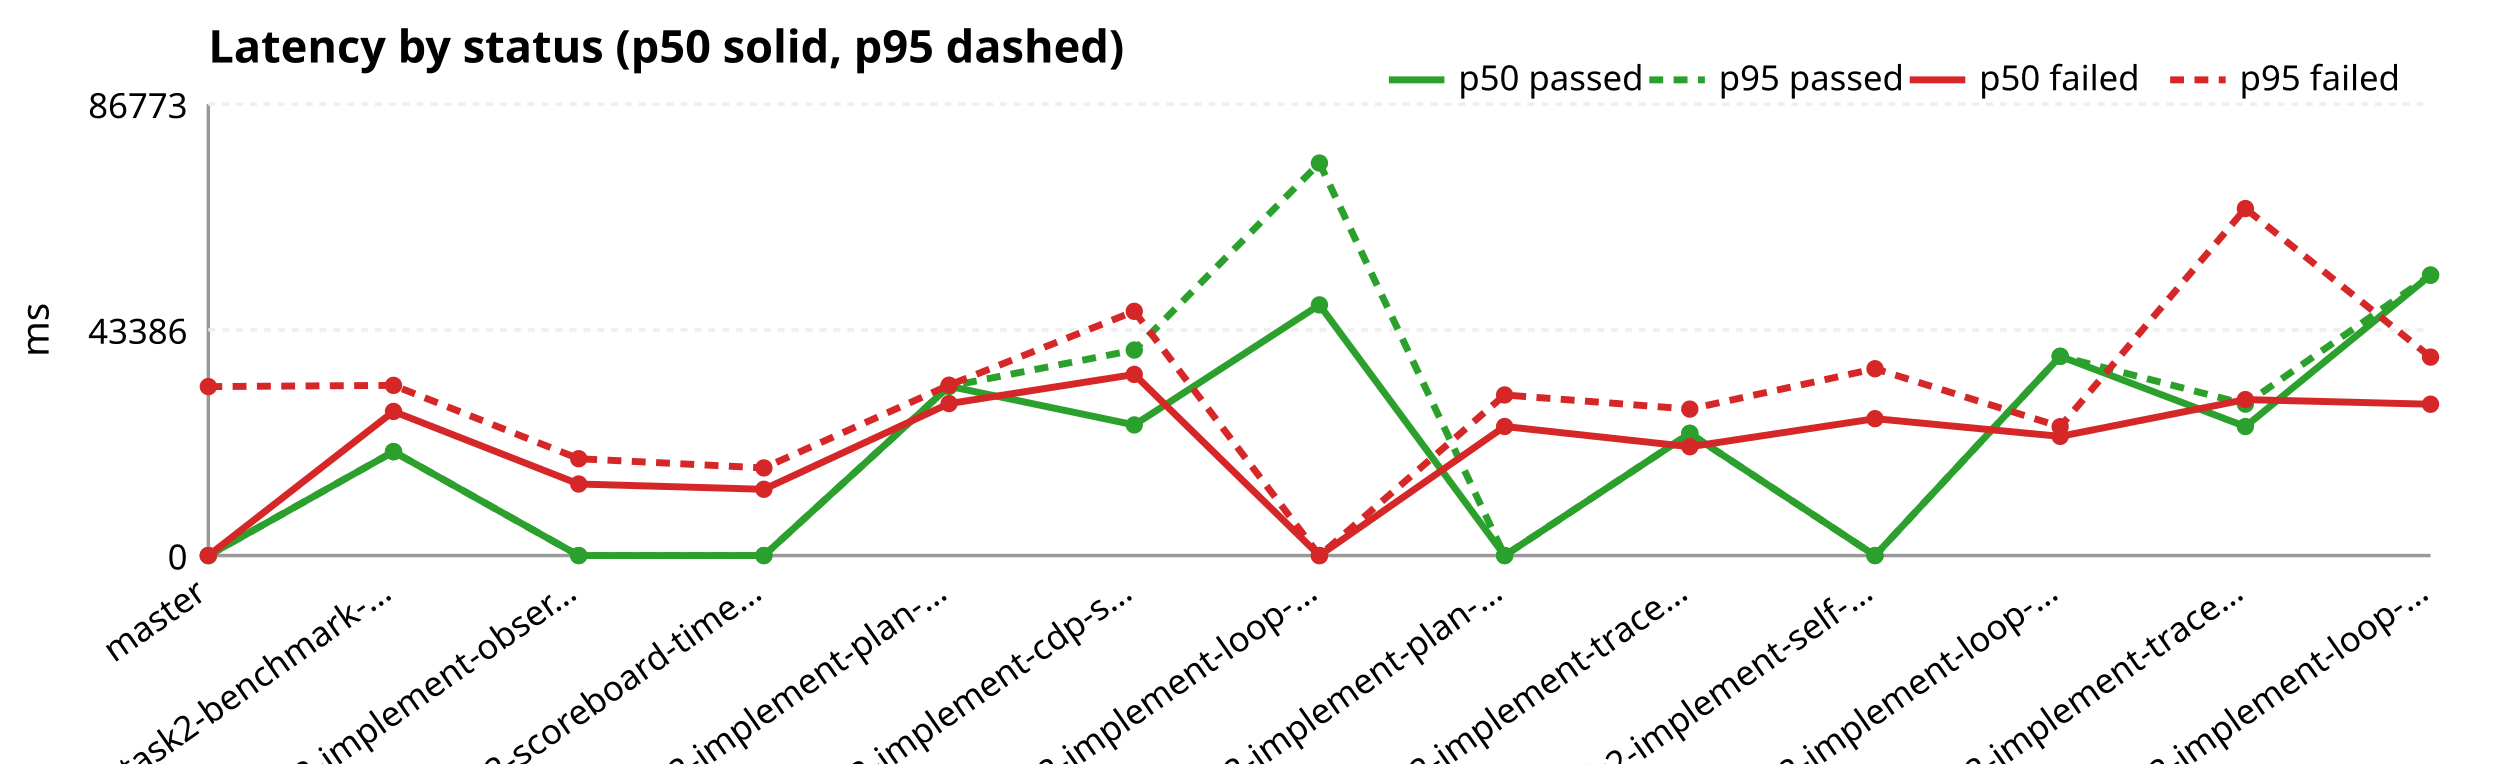
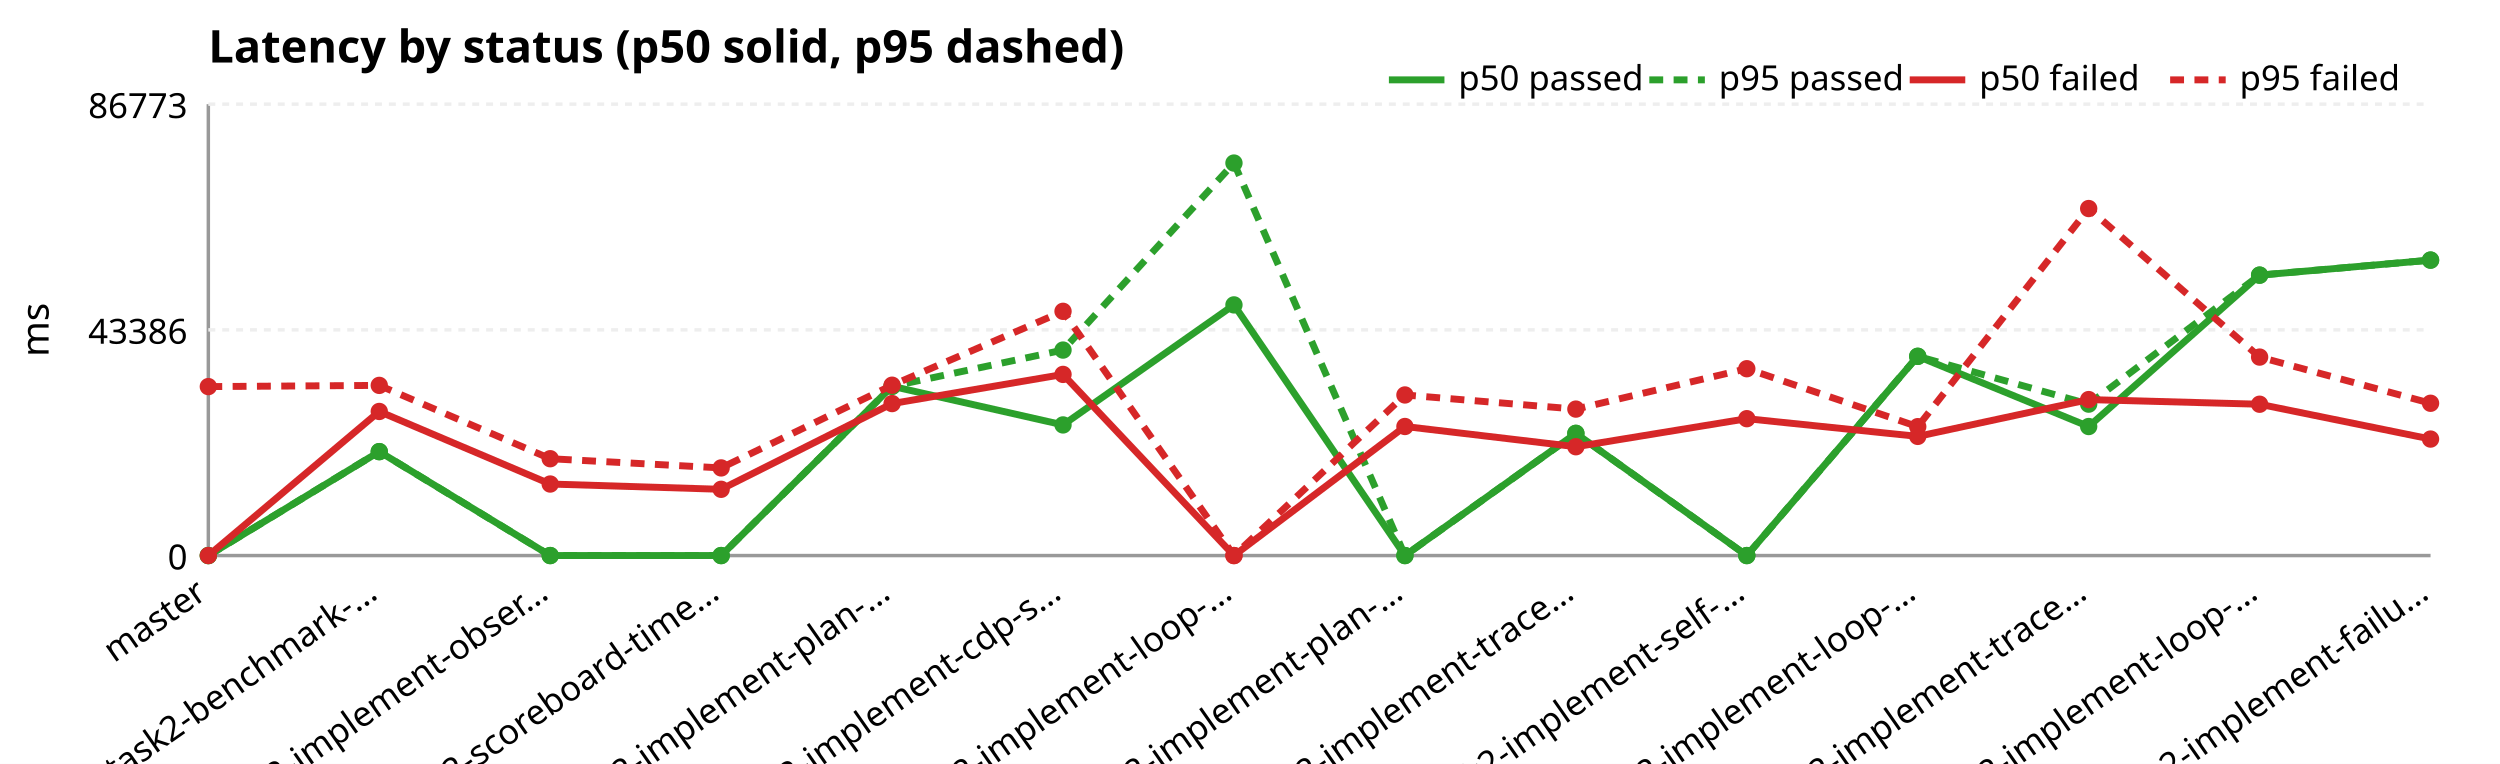
<svg xmlns="http://www.w3.org/2000/svg" viewBox="0 0 720 220" width="720" height="220" font-family="sans-serif">
  <rect width="100%" height="100%" fill="#fff" />
  <text x="60" y="18" font-size="13" font-weight="600">Latency by status (p50 solid, p95 dashed)</text>
  <line x1="60" y1="30" x2="60" y2="160" stroke="#999" />
  <line x1="60" y1="160" x2="700" y2="160" stroke="#999" />
  <text x="54" y="164.0" font-size="10" text-anchor="end" fill="#000">0</text>
  <text x="54" y="99.0" font-size="10" text-anchor="end" fill="#000">43386</text>
  <line x1="60" y1="95.0" x2="700" y2="95.0" stroke="#eee" stroke-dasharray="2,2" />
  <text x="54" y="34.0" font-size="10" text-anchor="end" fill="#000">86773</text>
  <line x1="60" y1="30.0" x2="700" y2="30.0" stroke="#eee" stroke-dasharray="2,2" />
  <text x="14" y="95.0" font-size="11" fill="#000" transform="rotate(-90 14 95.0)" text-anchor="middle">ms</text>
-   <polyline points="60.00,160.00 113.33,130.07 166.67,160.00 220.00,160.00 273.33,111.25 326.67,122.38 380.00,87.81 433.33,160.00 486.67,124.81 540.00,160.00 593.33,102.62 646.67,122.84 700.00,79.24" fill="none" stroke="#2ca02c" stroke-width="2" />
+   <polyline points="60.00,160.00 109.23,130.07 158.46,160.00 207.69,160.00 256.92,111.25 306.15,122.38 355.38,87.81 404.62,160.00 453.85,124.81 503.08,160.00 552.31,102.62 601.54,122.84 650.77,79.24 700.00,74.91" fill="none" stroke="#2ca02c" stroke-width="2" />
  <circle cx="60.00" cy="160.00" r="2.5" fill="#2ca02c" />
-   <circle cx="113.33" cy="130.07" r="2.5" fill="#2ca02c" />
-   <circle cx="166.67" cy="160.00" r="2.5" fill="#2ca02c" />
-   <circle cx="220.00" cy="160.00" r="2.5" fill="#2ca02c" />
-   <circle cx="273.33" cy="111.25" r="2.5" fill="#2ca02c" />
-   <circle cx="326.67" cy="122.38" r="2.5" fill="#2ca02c" />
-   <circle cx="380.00" cy="87.81" r="2.5" fill="#2ca02c" />
-   <circle cx="433.33" cy="160.00" r="2.5" fill="#2ca02c" />
-   <circle cx="486.67" cy="124.81" r="2.5" fill="#2ca02c" />
-   <circle cx="540.00" cy="160.00" r="2.5" fill="#2ca02c" />
-   <circle cx="593.33" cy="102.62" r="2.5" fill="#2ca02c" />
-   <circle cx="646.67" cy="122.84" r="2.5" fill="#2ca02c" />
-   <circle cx="700.00" cy="79.24" r="2.5" fill="#2ca02c" />
-   <polyline points="60.00,160.00 113.33,130.07 166.67,160.00 220.00,160.00 273.33,111.25 326.67,100.82 380.00,46.96 433.33,160.00 486.67,124.81 540.00,160.00 593.33,102.62 646.67,116.39 700.00,79.24" fill="none" stroke="#2ca02c" stroke-width="2" stroke-dasharray="4,3" />
+   <circle cx="109.23" cy="130.07" r="2.5" fill="#2ca02c" />
+   <circle cx="158.46" cy="160.00" r="2.5" fill="#2ca02c" />
+   <circle cx="207.69" cy="160.00" r="2.5" fill="#2ca02c" />
+   <circle cx="256.92" cy="111.25" r="2.5" fill="#2ca02c" />
+   <circle cx="306.15" cy="122.38" r="2.5" fill="#2ca02c" />
+   <circle cx="355.38" cy="87.81" r="2.5" fill="#2ca02c" />
+   <circle cx="404.62" cy="160.00" r="2.5" fill="#2ca02c" />
+   <circle cx="453.85" cy="124.81" r="2.5" fill="#2ca02c" />
+   <circle cx="503.08" cy="160.00" r="2.5" fill="#2ca02c" />
+   <circle cx="552.31" cy="102.62" r="2.5" fill="#2ca02c" />
+   <circle cx="601.54" cy="122.84" r="2.5" fill="#2ca02c" />
+   <circle cx="650.77" cy="79.24" r="2.5" fill="#2ca02c" />
+   <circle cx="700.00" cy="74.91" r="2.5" fill="#2ca02c" />
+   <polyline points="60.00,160.00 109.23,130.07 158.46,160.00 207.69,160.00 256.92,111.25 306.15,100.82 355.38,46.96 404.62,160.00 453.85,124.81 503.08,160.00 552.31,102.62 601.54,116.39 650.77,79.24 700.00,74.91" fill="none" stroke="#2ca02c" stroke-width="2" stroke-dasharray="4,3" />
  <circle cx="60.00" cy="160.00" r="2.5" fill="#2ca02c" />
-   <circle cx="113.33" cy="130.07" r="2.5" fill="#2ca02c" />
-   <circle cx="166.67" cy="160.00" r="2.5" fill="#2ca02c" />
-   <circle cx="220.00" cy="160.00" r="2.5" fill="#2ca02c" />
-   <circle cx="273.33" cy="111.25" r="2.5" fill="#2ca02c" />
-   <circle cx="326.67" cy="100.82" r="2.5" fill="#2ca02c" />
-   <circle cx="380.00" cy="46.96" r="2.5" fill="#2ca02c" />
-   <circle cx="433.33" cy="160.00" r="2.5" fill="#2ca02c" />
-   <circle cx="486.67" cy="124.81" r="2.5" fill="#2ca02c" />
-   <circle cx="540.00" cy="160.00" r="2.5" fill="#2ca02c" />
-   <circle cx="593.33" cy="102.62" r="2.5" fill="#2ca02c" />
-   <circle cx="646.67" cy="116.39" r="2.5" fill="#2ca02c" />
-   <circle cx="700.00" cy="79.24" r="2.5" fill="#2ca02c" />
-   <polyline points="60.00,160.00 113.33,118.50 166.67,139.40 220.00,140.92 273.33,116.23 326.67,107.83 380.00,160.00 433.33,122.83 486.67,128.66 540.00,120.58 593.33,125.68 646.67,115.08 700.00,116.42" fill="none" stroke="#d62728" stroke-width="2" />
+   <circle cx="109.23" cy="130.07" r="2.5" fill="#2ca02c" />
+   <circle cx="158.46" cy="160.00" r="2.5" fill="#2ca02c" />
+   <circle cx="207.69" cy="160.00" r="2.5" fill="#2ca02c" />
+   <circle cx="256.92" cy="111.25" r="2.5" fill="#2ca02c" />
+   <circle cx="306.15" cy="100.82" r="2.5" fill="#2ca02c" />
+   <circle cx="355.38" cy="46.96" r="2.5" fill="#2ca02c" />
+   <circle cx="404.62" cy="160.00" r="2.5" fill="#2ca02c" />
+   <circle cx="453.85" cy="124.81" r="2.5" fill="#2ca02c" />
+   <circle cx="503.08" cy="160.00" r="2.5" fill="#2ca02c" />
+   <circle cx="552.31" cy="102.62" r="2.5" fill="#2ca02c" />
+   <circle cx="601.54" cy="116.39" r="2.5" fill="#2ca02c" />
+   <circle cx="650.77" cy="79.24" r="2.5" fill="#2ca02c" />
+   <circle cx="700.00" cy="74.91" r="2.5" fill="#2ca02c" />
+   <polyline points="60.00,160.00 109.23,118.50 158.46,139.40 207.69,140.92 256.92,116.23 306.15,107.83 355.38,160.00 404.62,122.83 453.85,128.66 503.08,120.58 552.31,125.68 601.54,115.08 650.77,116.42 700.00,126.45" fill="none" stroke="#d62728" stroke-width="2" />
  <circle cx="60.00" cy="160.00" r="2.5" fill="#d62728" />
-   <circle cx="113.33" cy="118.50" r="2.5" fill="#d62728" />
-   <circle cx="166.67" cy="139.40" r="2.5" fill="#d62728" />
-   <circle cx="220.00" cy="140.92" r="2.5" fill="#d62728" />
-   <circle cx="273.33" cy="116.23" r="2.5" fill="#d62728" />
-   <circle cx="326.67" cy="107.83" r="2.5" fill="#d62728" />
-   <circle cx="380.00" cy="160.00" r="2.5" fill="#d62728" />
-   <circle cx="433.33" cy="122.83" r="2.5" fill="#d62728" />
-   <circle cx="486.67" cy="128.66" r="2.5" fill="#d62728" />
-   <circle cx="540.00" cy="120.58" r="2.5" fill="#d62728" />
-   <circle cx="593.33" cy="125.68" r="2.5" fill="#d62728" />
-   <circle cx="646.67" cy="115.08" r="2.5" fill="#d62728" />
-   <circle cx="700.00" cy="116.42" r="2.5" fill="#d62728" />
-   <polyline points="60.00,111.34 113.33,110.99 166.67,132.11 220.00,134.76 273.33,110.94 326.67,89.66 380.00,160.00 433.33,113.75 486.67,117.82 540.00,106.19 593.33,122.88 646.67,60.06 700.00,102.84" fill="none" stroke="#d62728" stroke-width="2" stroke-dasharray="4,3" />
+   <circle cx="109.23" cy="118.50" r="2.5" fill="#d62728" />
+   <circle cx="158.46" cy="139.40" r="2.5" fill="#d62728" />
+   <circle cx="207.69" cy="140.92" r="2.5" fill="#d62728" />
+   <circle cx="256.92" cy="116.23" r="2.5" fill="#d62728" />
+   <circle cx="306.15" cy="107.83" r="2.5" fill="#d62728" />
+   <circle cx="355.38" cy="160.00" r="2.5" fill="#d62728" />
+   <circle cx="404.62" cy="122.83" r="2.5" fill="#d62728" />
+   <circle cx="453.85" cy="128.66" r="2.5" fill="#d62728" />
+   <circle cx="503.08" cy="120.58" r="2.5" fill="#d62728" />
+   <circle cx="552.31" cy="125.68" r="2.5" fill="#d62728" />
+   <circle cx="601.54" cy="115.08" r="2.5" fill="#d62728" />
+   <circle cx="650.77" cy="116.42" r="2.5" fill="#d62728" />
+   <circle cx="700.00" cy="126.45" r="2.5" fill="#d62728" />
+   <polyline points="60.00,111.34 109.23,110.99 158.46,132.11 207.69,134.76 256.92,110.94 306.15,89.66 355.38,160.00 404.62,113.75 453.85,117.82 503.08,106.19 552.31,122.88 601.54,60.06 650.77,102.84 700.00,116.14" fill="none" stroke="#d62728" stroke-width="2" stroke-dasharray="4,3" />
  <circle cx="60.00" cy="111.34" r="2.5" fill="#d62728" />
-   <circle cx="113.33" cy="110.99" r="2.5" fill="#d62728" />
-   <circle cx="166.67" cy="132.11" r="2.5" fill="#d62728" />
-   <circle cx="220.00" cy="134.76" r="2.5" fill="#d62728" />
-   <circle cx="273.33" cy="110.94" r="2.5" fill="#d62728" />
-   <circle cx="326.67" cy="89.66" r="2.5" fill="#d62728" />
-   <circle cx="380.00" cy="160.00" r="2.5" fill="#d62728" />
-   <circle cx="433.33" cy="113.75" r="2.5" fill="#d62728" />
-   <circle cx="486.67" cy="117.82" r="2.5" fill="#d62728" />
-   <circle cx="540.00" cy="106.19" r="2.5" fill="#d62728" />
-   <circle cx="593.33" cy="122.88" r="2.5" fill="#d62728" />
-   <circle cx="646.67" cy="60.06" r="2.5" fill="#d62728" />
-   <circle cx="700.00" cy="102.84" r="2.5" fill="#d62728" />
+   <circle cx="109.23" cy="110.99" r="2.5" fill="#d62728" />
+   <circle cx="158.46" cy="132.11" r="2.5" fill="#d62728" />
+   <circle cx="207.69" cy="134.76" r="2.5" fill="#d62728" />
+   <circle cx="256.92" cy="110.94" r="2.5" fill="#d62728" />
+   <circle cx="306.15" cy="89.66" r="2.5" fill="#d62728" />
+   <circle cx="355.38" cy="160.00" r="2.5" fill="#d62728" />
+   <circle cx="404.62" cy="113.75" r="2.5" fill="#d62728" />
+   <circle cx="453.85" cy="117.82" r="2.5" fill="#d62728" />
+   <circle cx="503.08" cy="106.19" r="2.5" fill="#d62728" />
+   <circle cx="552.31" cy="122.88" r="2.5" fill="#d62728" />
+   <circle cx="601.54" cy="60.06" r="2.5" fill="#d62728" />
+   <circle cx="650.77" cy="102.84" r="2.5" fill="#d62728" />
+   <circle cx="700.00" cy="116.14" r="2.5" fill="#d62728" />
  <line x1="400" y1="23" x2="416" y2="23" stroke="#2ca02c" stroke-width="2" />
  <text x="420" y="26" font-size="10" fill="#000">p50 passed</text>
  <line x1="475" y1="23" x2="491" y2="23" stroke="#2ca02c" stroke-width="2" stroke-dasharray="4,3" />
  <text x="495" y="26" font-size="10" fill="#000">p95 passed</text>
  <line x1="550" y1="23" x2="566" y2="23" stroke="#d62728" stroke-width="2" />
  <text x="570" y="26" font-size="10" fill="#000">p50 failed</text>
  <line x1="625" y1="23" x2="641" y2="23" stroke="#d62728" stroke-width="2" stroke-dasharray="4,3" />
  <text x="645" y="26" font-size="10" fill="#000">p95 failed</text>
  <text x="60.00" y="172" font-size="10" fill="#000" text-anchor="end" transform="rotate(-35 60.00 172)">master</text>
-   <text x="113.33" y="172" font-size="10" fill="#000" text-anchor="end" transform="rotate(-35 113.33 172)">feat-task2-benchmark-…</text>
-   <text x="166.67" y="172" font-size="10" fill="#000" text-anchor="end" transform="rotate(-35 166.67 172)">task2-implement-obser…</text>
-   <text x="220.00" y="172" font-size="10" fill="#000" text-anchor="end" transform="rotate(-35 220.00 172)">task2-scoreboard-time…</text>
-   <text x="273.33" y="172" font-size="10" fill="#000" text-anchor="end" transform="rotate(-35 273.33 172)">task2-implement-plan-…</text>
-   <text x="326.67" y="172" font-size="10" fill="#000" text-anchor="end" transform="rotate(-35 326.67 172)">task2-implement-cdp-s…</text>
-   <text x="380.00" y="172" font-size="10" fill="#000" text-anchor="end" transform="rotate(-35 380.00 172)">task2-implement-loop-…</text>
-   <text x="433.33" y="172" font-size="10" fill="#000" text-anchor="end" transform="rotate(-35 433.33 172)">task2-implement-plan-…</text>
-   <text x="486.67" y="172" font-size="10" fill="#000" text-anchor="end" transform="rotate(-35 486.67 172)">task2-implement-trace…</text>
-   <text x="540.00" y="172" font-size="10" fill="#000" text-anchor="end" transform="rotate(-35 540.00 172)">task2-implement-self-…</text>
-   <text x="593.33" y="172" font-size="10" fill="#000" text-anchor="end" transform="rotate(-35 593.33 172)">task2-implement-loop-…</text>
-   <text x="646.67" y="172" font-size="10" fill="#000" text-anchor="end" transform="rotate(-35 646.67 172)">task2-implement-trace…</text>
-   <text x="700.00" y="172" font-size="10" fill="#000" text-anchor="end" transform="rotate(-35 700.00 172)">task2-implement-loop-…</text>
+   <text x="109.23" y="172" font-size="10" fill="#000" text-anchor="end" transform="rotate(-35 109.23 172)">feat-task2-benchmark-…</text>
+   <text x="158.46" y="172" font-size="10" fill="#000" text-anchor="end" transform="rotate(-35 158.46 172)">task2-implement-obser…</text>
+   <text x="207.69" y="172" font-size="10" fill="#000" text-anchor="end" transform="rotate(-35 207.69 172)">task2-scoreboard-time…</text>
+   <text x="256.92" y="172" font-size="10" fill="#000" text-anchor="end" transform="rotate(-35 256.92 172)">task2-implement-plan-…</text>
+   <text x="306.15" y="172" font-size="10" fill="#000" text-anchor="end" transform="rotate(-35 306.15 172)">task2-implement-cdp-s…</text>
+   <text x="355.38" y="172" font-size="10" fill="#000" text-anchor="end" transform="rotate(-35 355.38 172)">task2-implement-loop-…</text>
+   <text x="404.62" y="172" font-size="10" fill="#000" text-anchor="end" transform="rotate(-35 404.62 172)">task2-implement-plan-…</text>
+   <text x="453.85" y="172" font-size="10" fill="#000" text-anchor="end" transform="rotate(-35 453.85 172)">task2-implement-trace…</text>
+   <text x="503.08" y="172" font-size="10" fill="#000" text-anchor="end" transform="rotate(-35 503.08 172)">task2-implement-self-…</text>
+   <text x="552.31" y="172" font-size="10" fill="#000" text-anchor="end" transform="rotate(-35 552.31 172)">task2-implement-loop-…</text>
+   <text x="601.54" y="172" font-size="10" fill="#000" text-anchor="end" transform="rotate(-35 601.54 172)">task2-implement-trace…</text>
+   <text x="650.77" y="172" font-size="10" fill="#000" text-anchor="end" transform="rotate(-35 650.77 172)">task2-implement-loop-…</text>
+   <text x="700.00" y="172" font-size="10" fill="#000" text-anchor="end" transform="rotate(-35 700.00 172)">task2-implement-failu…</text>
</svg>
